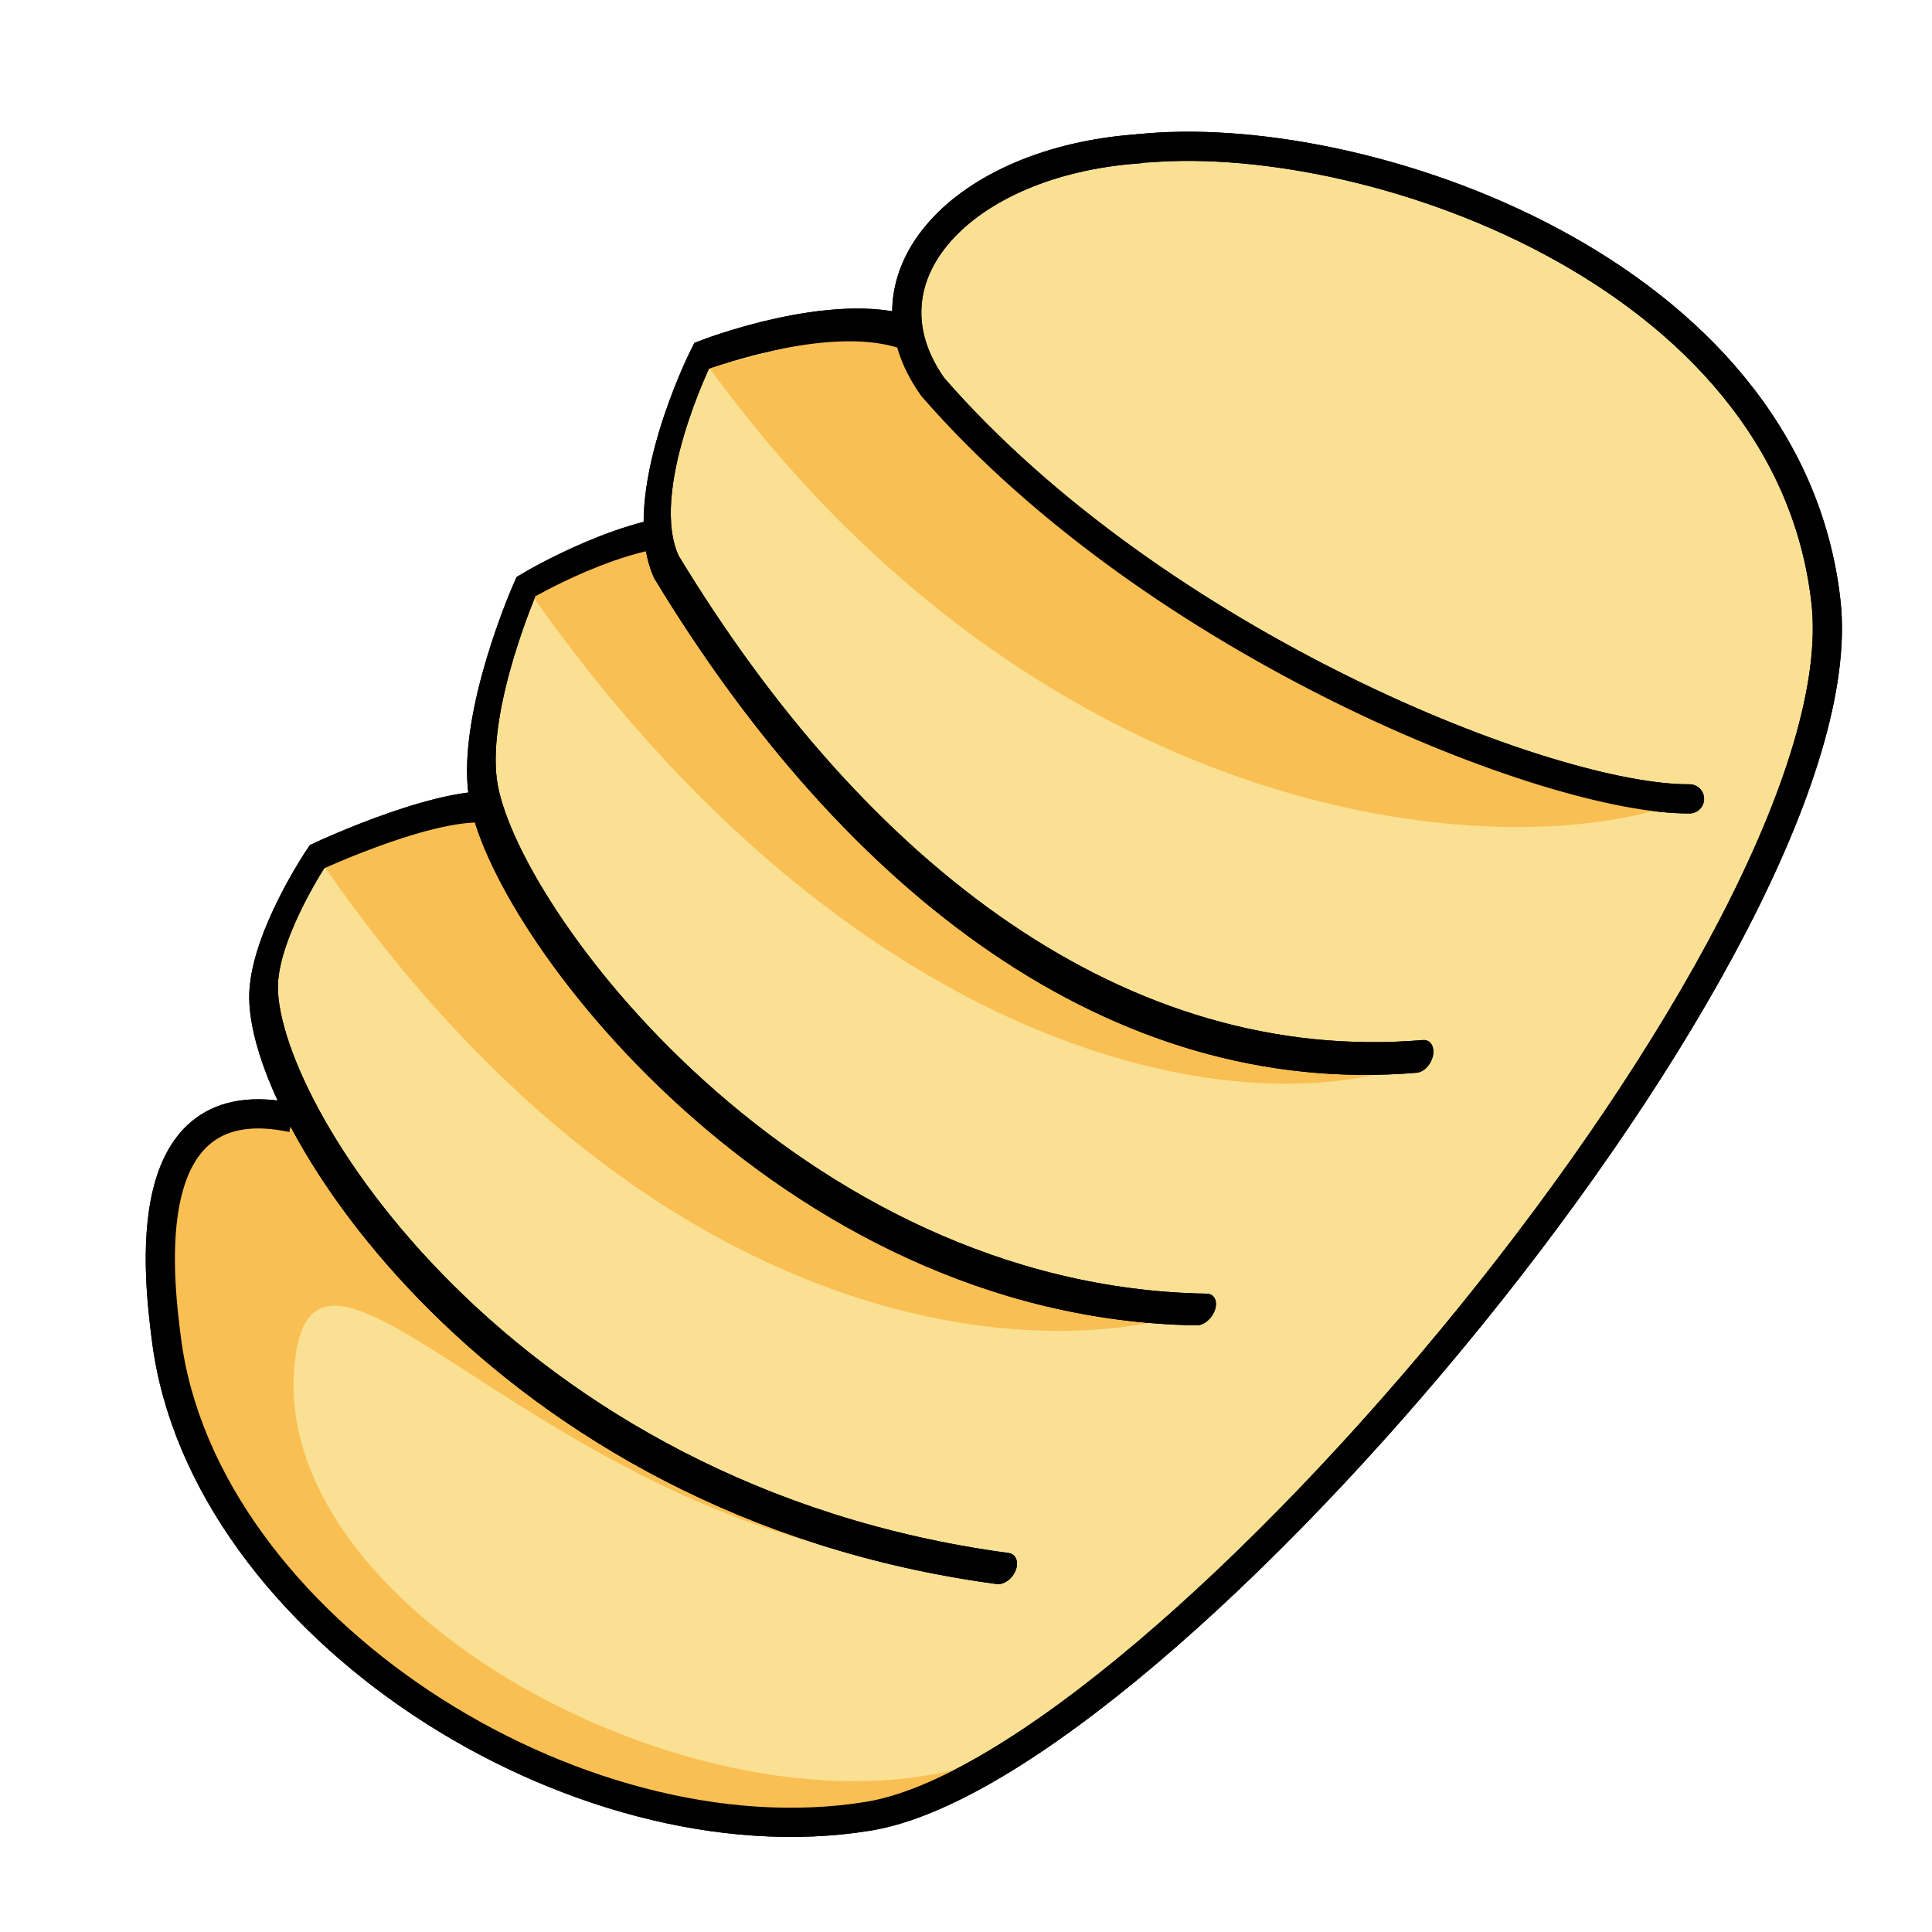
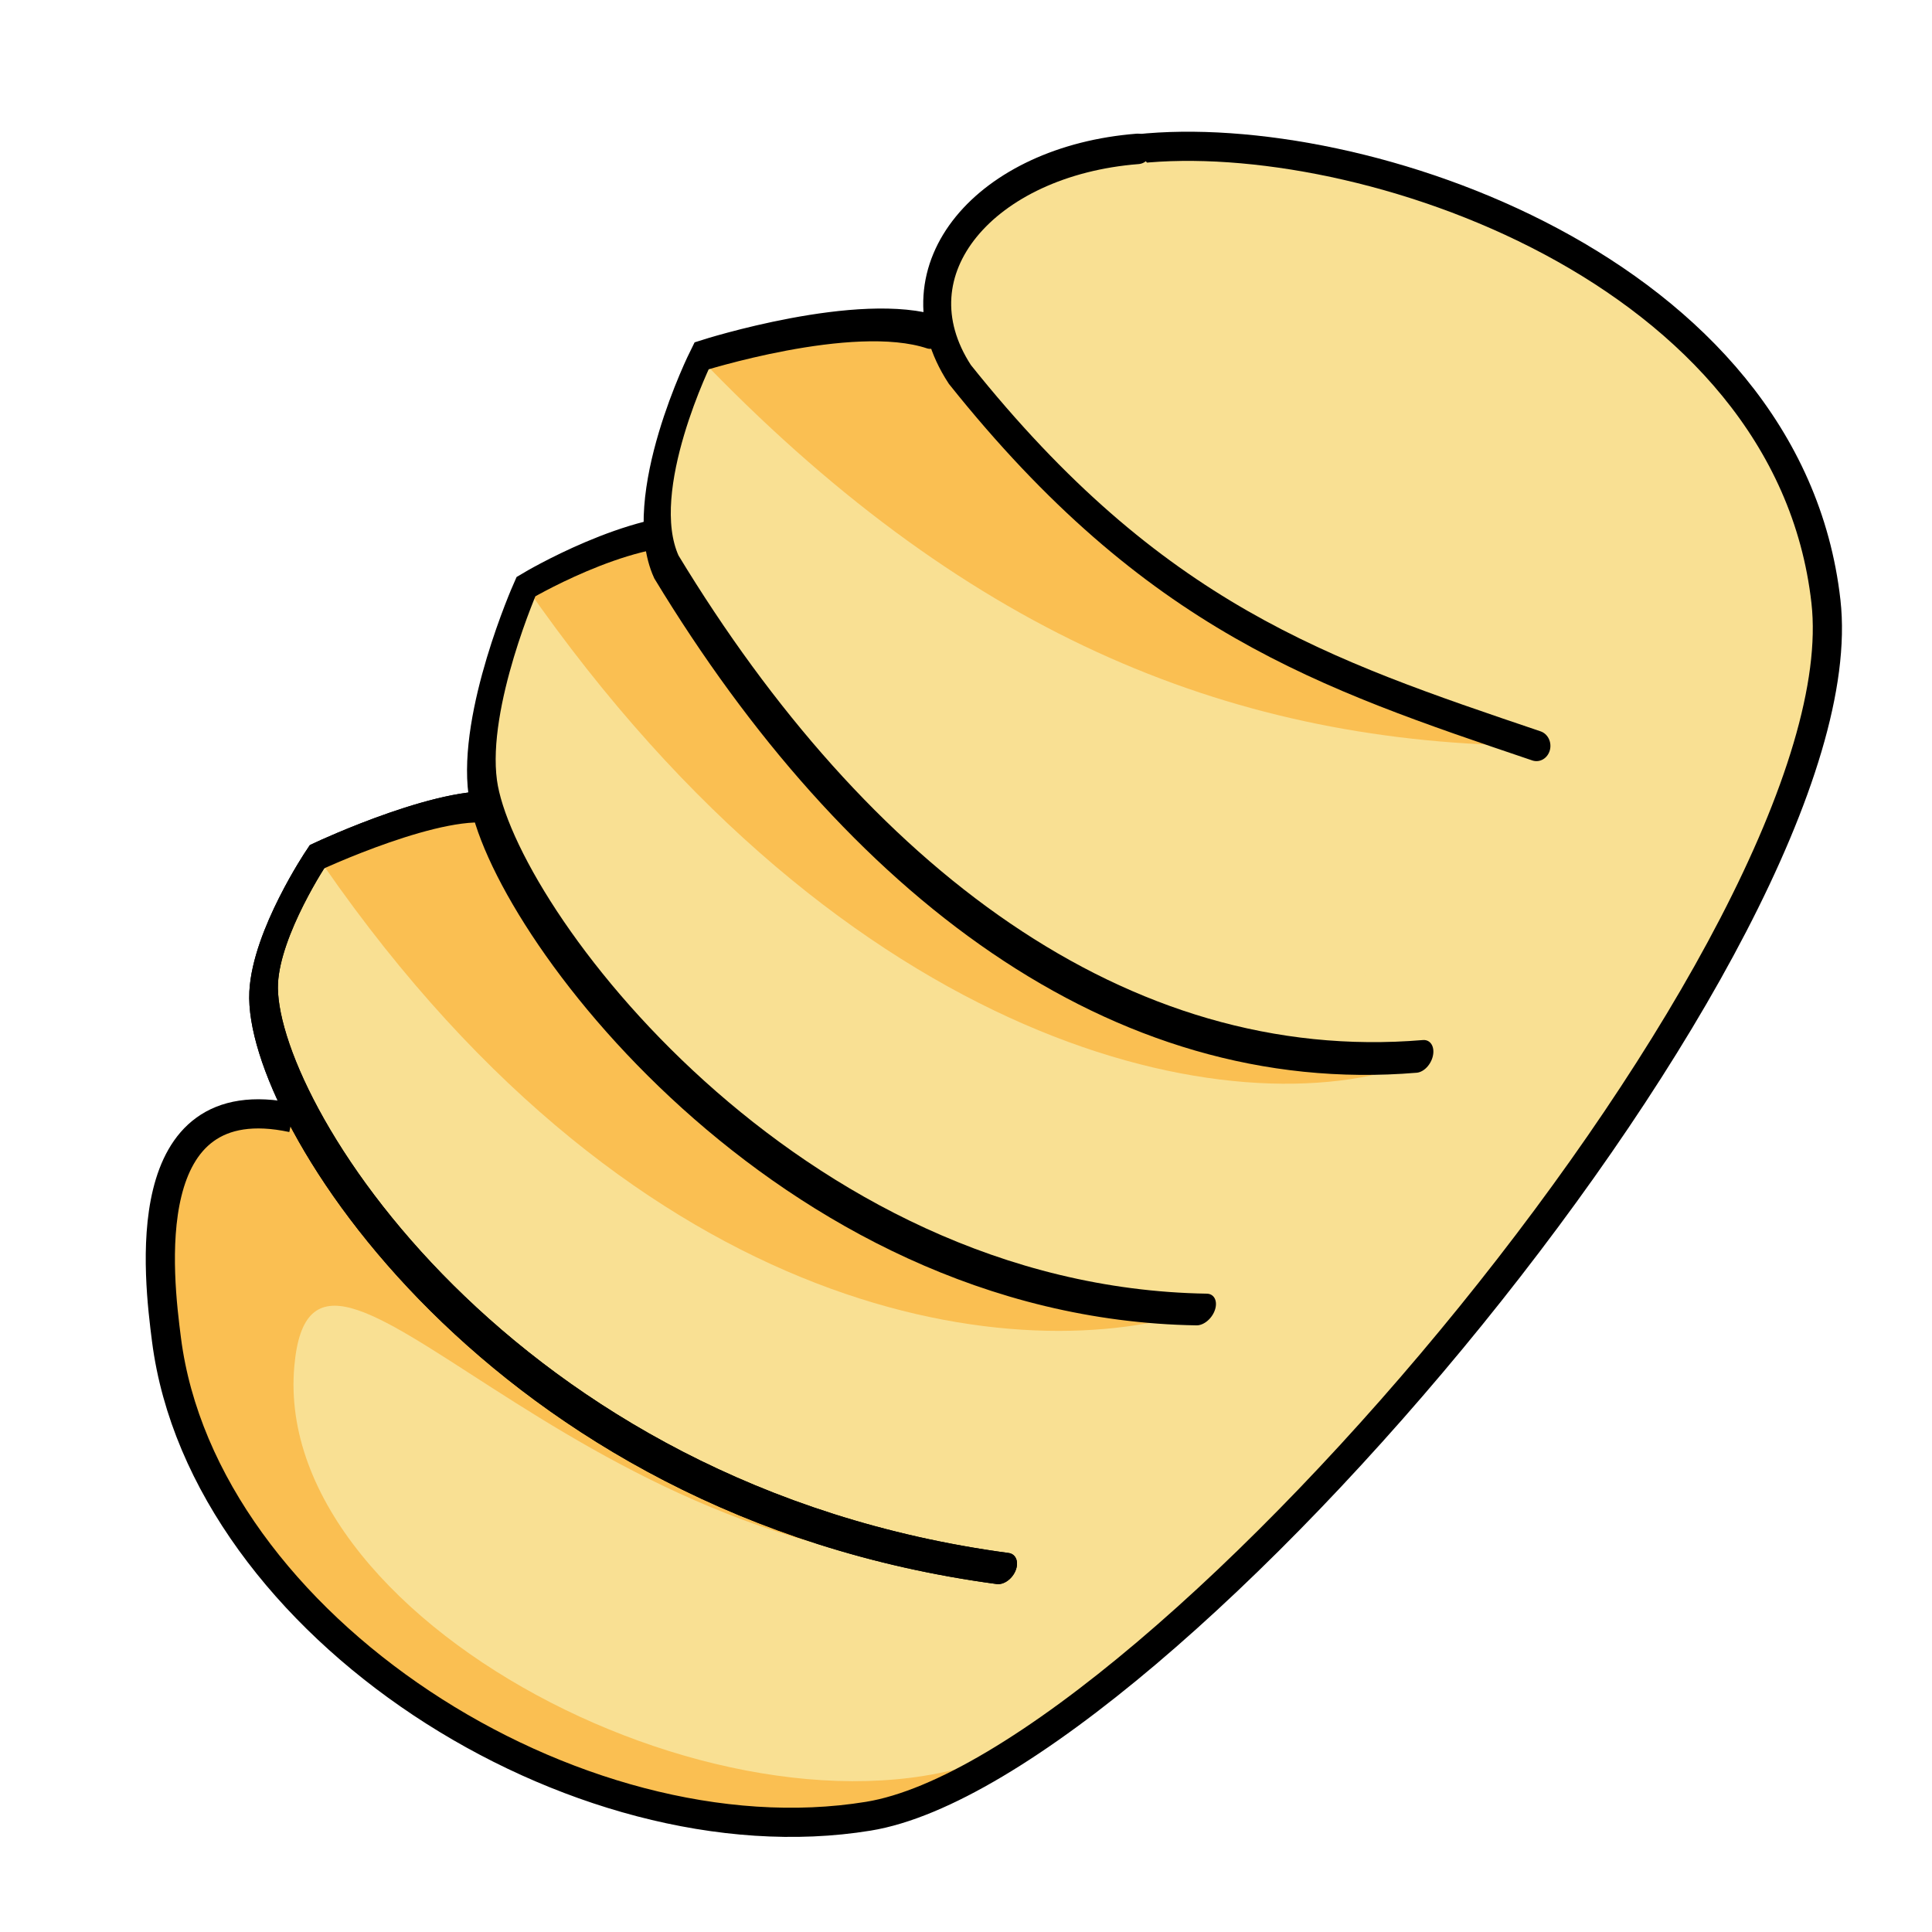
<svg xmlns="http://www.w3.org/2000/svg" width="100mm" height="100mm" viewBox="0 0 100 100" version="1.1" id="svg8">
  <defs id="defs2" />
  <g id="layer1" transform="translate(0,-197)">
-     <path style="fill:#f9e093;fill-opacity:1;stroke:#000000;stroke-width:1.51;stroke-linecap:butt;stroke-linejoin:miter;stroke-miterlimit:4;stroke-dasharray:none;stroke-opacity:1" d="m 58.886,204.705 v 1e-5 c 11.508,-1.241 33.69,6.212 35.625,23.433 1.935,17.221 -34.432,60.401 -49.564,62.869 -15.132,2.468 -34.425,-9.843 -36.329,-24.663 -0.414,-3.225 -1.655,-13.232 6.514,-11.489" id="path4518" />
-     <path style="fill:#f9e093;fill-opacity:1;stroke:#000000;stroke-width:1.51;stroke-linecap:round;stroke-linejoin:miter;stroke-miterlimit:4;stroke-dasharray:none;stroke-opacity:1" d="m 87.449,238.349 c -7.27,0.048 -27.573,-8.001 -39.165,-21.313 -4.086,-5.741 1.579,-11.684 10.602,-12.331" id="path4628-6-7-8" />
+     <path style="fill:#f9e093;fill-opacity:1;stroke:none;stroke-width:1.51;stroke-linecap:butt;stroke-linejoin:miter;stroke-miterlimit:4;stroke-dasharray:none;stroke-opacity:1" d="m 58.886,204.705 v 1e-5 c 11.508,-1.241 33.69,6.212 35.625,23.433 1.935,17.221 -34.432,60.401 -49.564,62.869 -15.132,2.468 -34.425,-9.843 -36.329,-24.663 -0.414,-3.225 -1.655,-13.232 6.514,-11.489" id="path4518" />
    <path style="fill:#fabf52;fill-opacity:1;stroke:none;stroke-width:1.51;stroke-linecap:butt;stroke-linejoin:miter;stroke-opacity:1;stroke-miterlimit:4;stroke-dasharray:none" d="m 9.366,257.626 c -0.8,3.066 -0.966,9.666 1.207,14.798 3.66,8.645 24.123,26.38 41.968,15.051 -13.174,6.385 -38.524,-6.087 -37.307,-19.764 0.976,-10.978 14.088,10.478 36.665,10.475 -19.535,-2.819 -32.952,-16.531 -36.767,-23.331 -1.146,-0.454 -4.101,0.447 -4.101,0.447" id="path4675-8-63" />
    <path style="fill:none;fill-opacity:1;stroke:#000000;stroke-width:1.51;stroke-linecap:butt;stroke-linejoin:miter;stroke-miterlimit:4;stroke-dasharray:none;stroke-opacity:1" d="m 58.886,204.705 v 1e-5 c 11.508,-1.241 33.69,6.212 35.625,23.433 1.935,17.221 -34.432,60.401 -49.564,62.869 -15.132,2.468 -34.425,-9.843 -36.329,-24.663 -0.414,-3.225 -1.655,-13.232 6.514,-11.489" id="path4518-5" />
    <g id="g5329" transform="matrix(1.126636,-0.08692791,-0.2871001,1.263159,70.83464,-67.97971)" style="stroke-width:1.277;stroke-miterlimit:4;stroke-dasharray:none">
      <path id="path4626" d="M 53.974,277.762 C 29.704,273.324 14.241,256.189 13.241,251.149 c -0.458,-2.31 1.102,-5.283 1.102,-5.283 0,0 5.498,-2.144 8.118,-1.404" style="fill:#f9e093;fill-opacity:1;stroke:#000000;stroke-width:1.277;stroke-linecap:round;stroke-linejoin:miter;stroke-miterlimit:4;stroke-dasharray:none;stroke-opacity:1" />
      <path id="path4675" d="m 14.772,246.279 c 19.828,20.241 38.068,23.256 45.753,21.321 -19.471,-2.342 -34.281,-16.547 -38.064,-23.139 -1.137,-0.44 -5.368,1.084 -5.368,1.084" style="fill:#fabf52;fill-opacity:1;stroke:none;stroke-width:1.277;stroke-linecap:butt;stroke-linejoin:miter;stroke-opacity:1;stroke-miterlimit:4;stroke-dasharray:none" />
      <path id="path4626-7" d="M 53.974,277.762 C 29.704,273.324 14.241,256.189 13.241,251.149 c -0.458,-2.31 1.102,-5.283 1.102,-5.283 0,0 5.498,-2.144 8.118,-1.404" style="fill:none;fill-opacity:1;stroke:#000000;stroke-width:1.277;stroke-linecap:round;stroke-linejoin:miter;stroke-miterlimit:4;stroke-dasharray:none;stroke-opacity:1" />
    </g>
    <g id="g5319" transform="matrix(1.146321,-0.1283721,-0.3008735,1.305388,69.83354,-73.36032)" style="stroke-width:1.251;stroke-miterlimit:4;stroke-dasharray:none">
-       <path id="path4628" d="m 62.951,265.225 c -19.29,-2.162 -36.693,-19.162 -38.895,-24.52 -1.339,-3.258 -0.146,-7.984 -0.146,-7.984 0,0 4.102,-2.025 7.507,-1.496" style="fill:#f9e093;fill-opacity:1;stroke:#000000;stroke-width:1.251;stroke-linecap:round;stroke-linejoin:miter;stroke-miterlimit:4;stroke-dasharray:none;stroke-opacity:1" />
+       <path id="path4628" d="m 62.951,265.225 c -19.29,-2.162 -36.693,-19.162 -38.895,-24.52 -1.339,-3.258 -0.146,-7.984 -0.146,-7.984 0,0 4.102,-2.025 7.507,-1.496" style="fill:#f9e093;fill-opacity:1;stroke:none;stroke-width:1.251;stroke-linecap:round;stroke-linejoin:miter;stroke-miterlimit:4;stroke-dasharray:none;stroke-opacity:1" />
      <path id="path4675-8" d="m 23.909,232.721 c 19.87,20.334 38.647,25.375 46.348,23.431 -18.774,-3.603 -35.576,-18.825 -39.368,-25.447 -1.139,-0.442 -4.521,1.002 -4.521,1.002" style="fill:#fabf52;fill-opacity:1;stroke:none;stroke-width:1.251;stroke-linecap:butt;stroke-linejoin:miter;stroke-opacity:1;stroke-miterlimit:4;stroke-dasharray:none" />
      <path id="path4628-7" d="m 62.951,265.225 c -19.29,-2.162 -36.693,-19.162 -38.895,-24.52 -1.339,-3.258 -0.146,-7.984 -0.146,-7.984 0,0 4.102,-2.025 7.507,-1.496" style="fill:none;fill-opacity:1;stroke:#000000;stroke-width:1.251;stroke-linecap:round;stroke-linejoin:miter;stroke-miterlimit:4;stroke-dasharray:none;stroke-opacity:1" />
    </g>
    <g id="g5324" transform="matrix(1.093098,-0.1397181,-0.2156433,1.33637,40.96399,-69.08723)" style="stroke-width:1.262;stroke-miterlimit:4;stroke-dasharray:none">
-       <path id="path4628-6-7" d="m 78.73,248.259 c -14.361,-0.523 -28.653,-9.854 -40.245,-23.166 -2.19,-3.076 0.052,-8.171 0.052,-8.171 0,0 5.779,-1.305 9.747,0.115" style="fill:#f9e093;fill-opacity:1;stroke:#000000;stroke-width:1.262;stroke-linecap:round;stroke-linejoin:miter;stroke-miterlimit:4;stroke-dasharray:none;stroke-opacity:1" />
-       <path id="path4675-8-6" d="m 39.008,217.439 c 20.07,20.178 42.975,23.927 50.754,21.999 -19.438,-3.644 -35.885,-16.037 -41.478,-22.402 -1.151,-0.438 -5.436,-0.052 -5.436,-0.052" style="fill:#fabf52;fill-opacity:1;stroke:none;stroke-width:1.262;stroke-linecap:butt;stroke-linejoin:miter;stroke-opacity:1;stroke-miterlimit:4;stroke-dasharray:none" />
-       <path id="path4628-6-7-84" d="m 78.73,248.259 c -14.361,-0.523 -28.653,-9.854 -40.245,-23.166 -2.19,-3.076 0.052,-8.171 0.052,-8.171 0,0 5.779,-1.305 9.747,0.115" style="fill:none;fill-opacity:1;stroke:#000000;stroke-width:1.262;stroke-linecap:round;stroke-linejoin:miter;stroke-miterlimit:4;stroke-dasharray:none;stroke-opacity:1" />
+       <path id="path4628-6-7" d="m 78.73,248.259 c -14.361,-0.523 -28.653,-9.854 -40.245,-23.166 -2.19,-3.076 0.052,-8.171 0.052,-8.171 0,0 7.09,-1.168 11.058,0.252" style="fill:#f9e093;fill-opacity:1;stroke:none;stroke-width:1.262;stroke-linecap:round;stroke-linejoin:miter;stroke-miterlimit:4;stroke-dasharray:none;stroke-opacity:1" />
+       <path id="path4675-8-6" d="M 39.008,217.439 C 53.865,229.473 67.421,234.967 81.948,236.569 70.499,227.561 55.187,223.538 49.595,217.174 48.444,216.735 42.848,216.984 42.848,216.984" style="fill:#fabf52;fill-opacity:1;stroke:none;stroke-width:1.262;stroke-linecap:butt;stroke-linejoin:miter;stroke-miterlimit:4;stroke-dasharray:none;stroke-opacity:1" />
+       <path id="path4628-6-7-84" d="m 78.73,248.259 c -14.361,-0.523 -28.653,-9.854 -40.245,-23.166 -2.19,-3.076 0.052,-8.171 0.052,-8.171 0,0 7.09,-1.168 11.058,0.252" style="fill:none;fill-opacity:1;stroke:#000000;stroke-width:1.262;stroke-linecap:round;stroke-linejoin:miter;stroke-miterlimit:4;stroke-dasharray:none;stroke-opacity:1" />
    </g>
-     <path style="fill:none;fill-opacity:1;stroke:#000000;stroke-width:1.51;stroke-linecap:round;stroke-linejoin:miter;stroke-miterlimit:4;stroke-dasharray:none;stroke-opacity:1" d="m 87.449,238.349 c -7.27,0.048 -27.573,-8.001 -39.165,-21.313 -4.086,-5.741 1.579,-11.684 10.602,-12.331" id="path4628-6-7-8-4" />
+     <g id="g839" transform="matrix(0.8681864,0,0,0.9465893,7.761943,10.93343)" style="stroke-width:1.666;stroke-miterlimit:4;stroke-dasharray:none">
+       <path id="path4628-6-7-8" d="m 82.66,237.351 c -12.712,-3.946 -22.784,-7.003 -34.376,-20.314 -4.086,-5.741 1.579,-11.684 10.602,-12.331" style="fill:#f9e093;fill-opacity:1;stroke:#000000;stroke-width:1.666;stroke-linecap:round;stroke-linejoin:miter;stroke-miterlimit:4;stroke-dasharray:none;stroke-opacity:1" />
+       <path id="path4628-6-7-8-4" d="m 82.891,238.833 c -4.631,-0.87 -4.491,-1.923 -7.227,-2.826 -7.956,-2.627 -18.754,-9.065 -27.38,-18.971 -4.086,-5.741 1.579,-11.684 10.602,-12.331" style="fill:none;fill-opacity:1;stroke:none;stroke-width:1.666;stroke-linecap:round;stroke-linejoin:miter;stroke-miterlimit:4;stroke-dasharray:none;stroke-opacity:1" />
+     </g>
  </g>
</svg>
